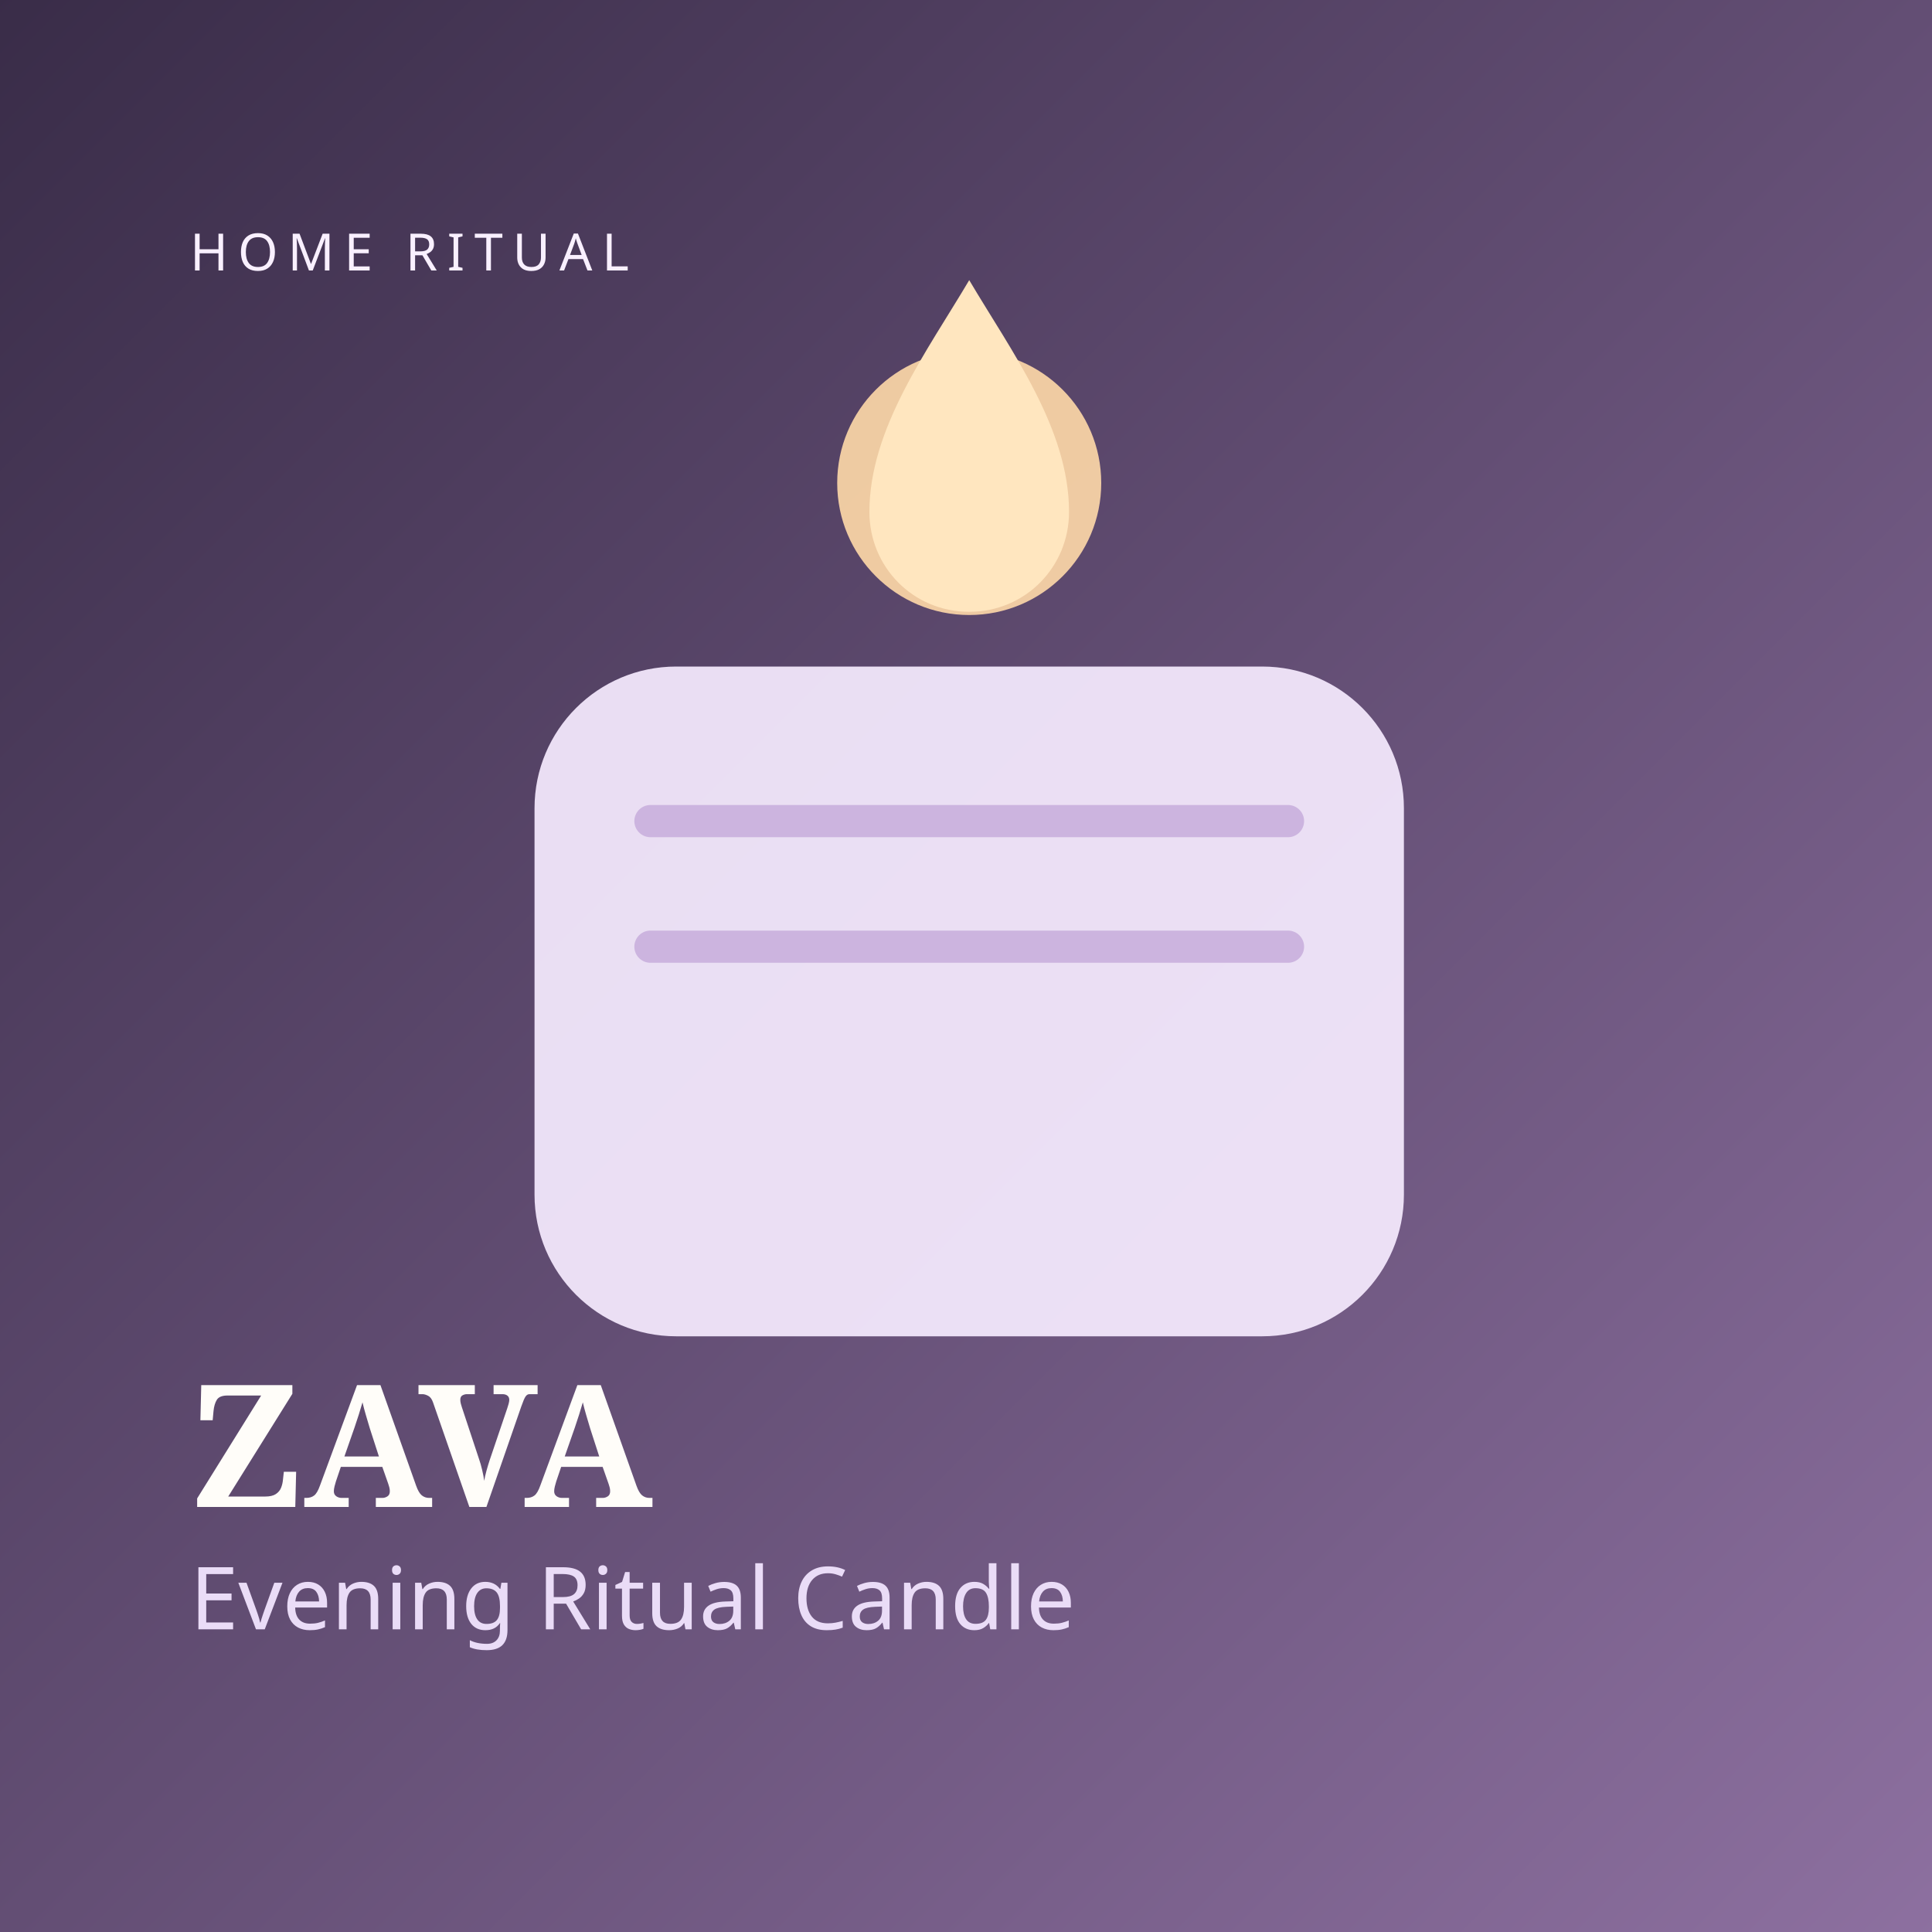
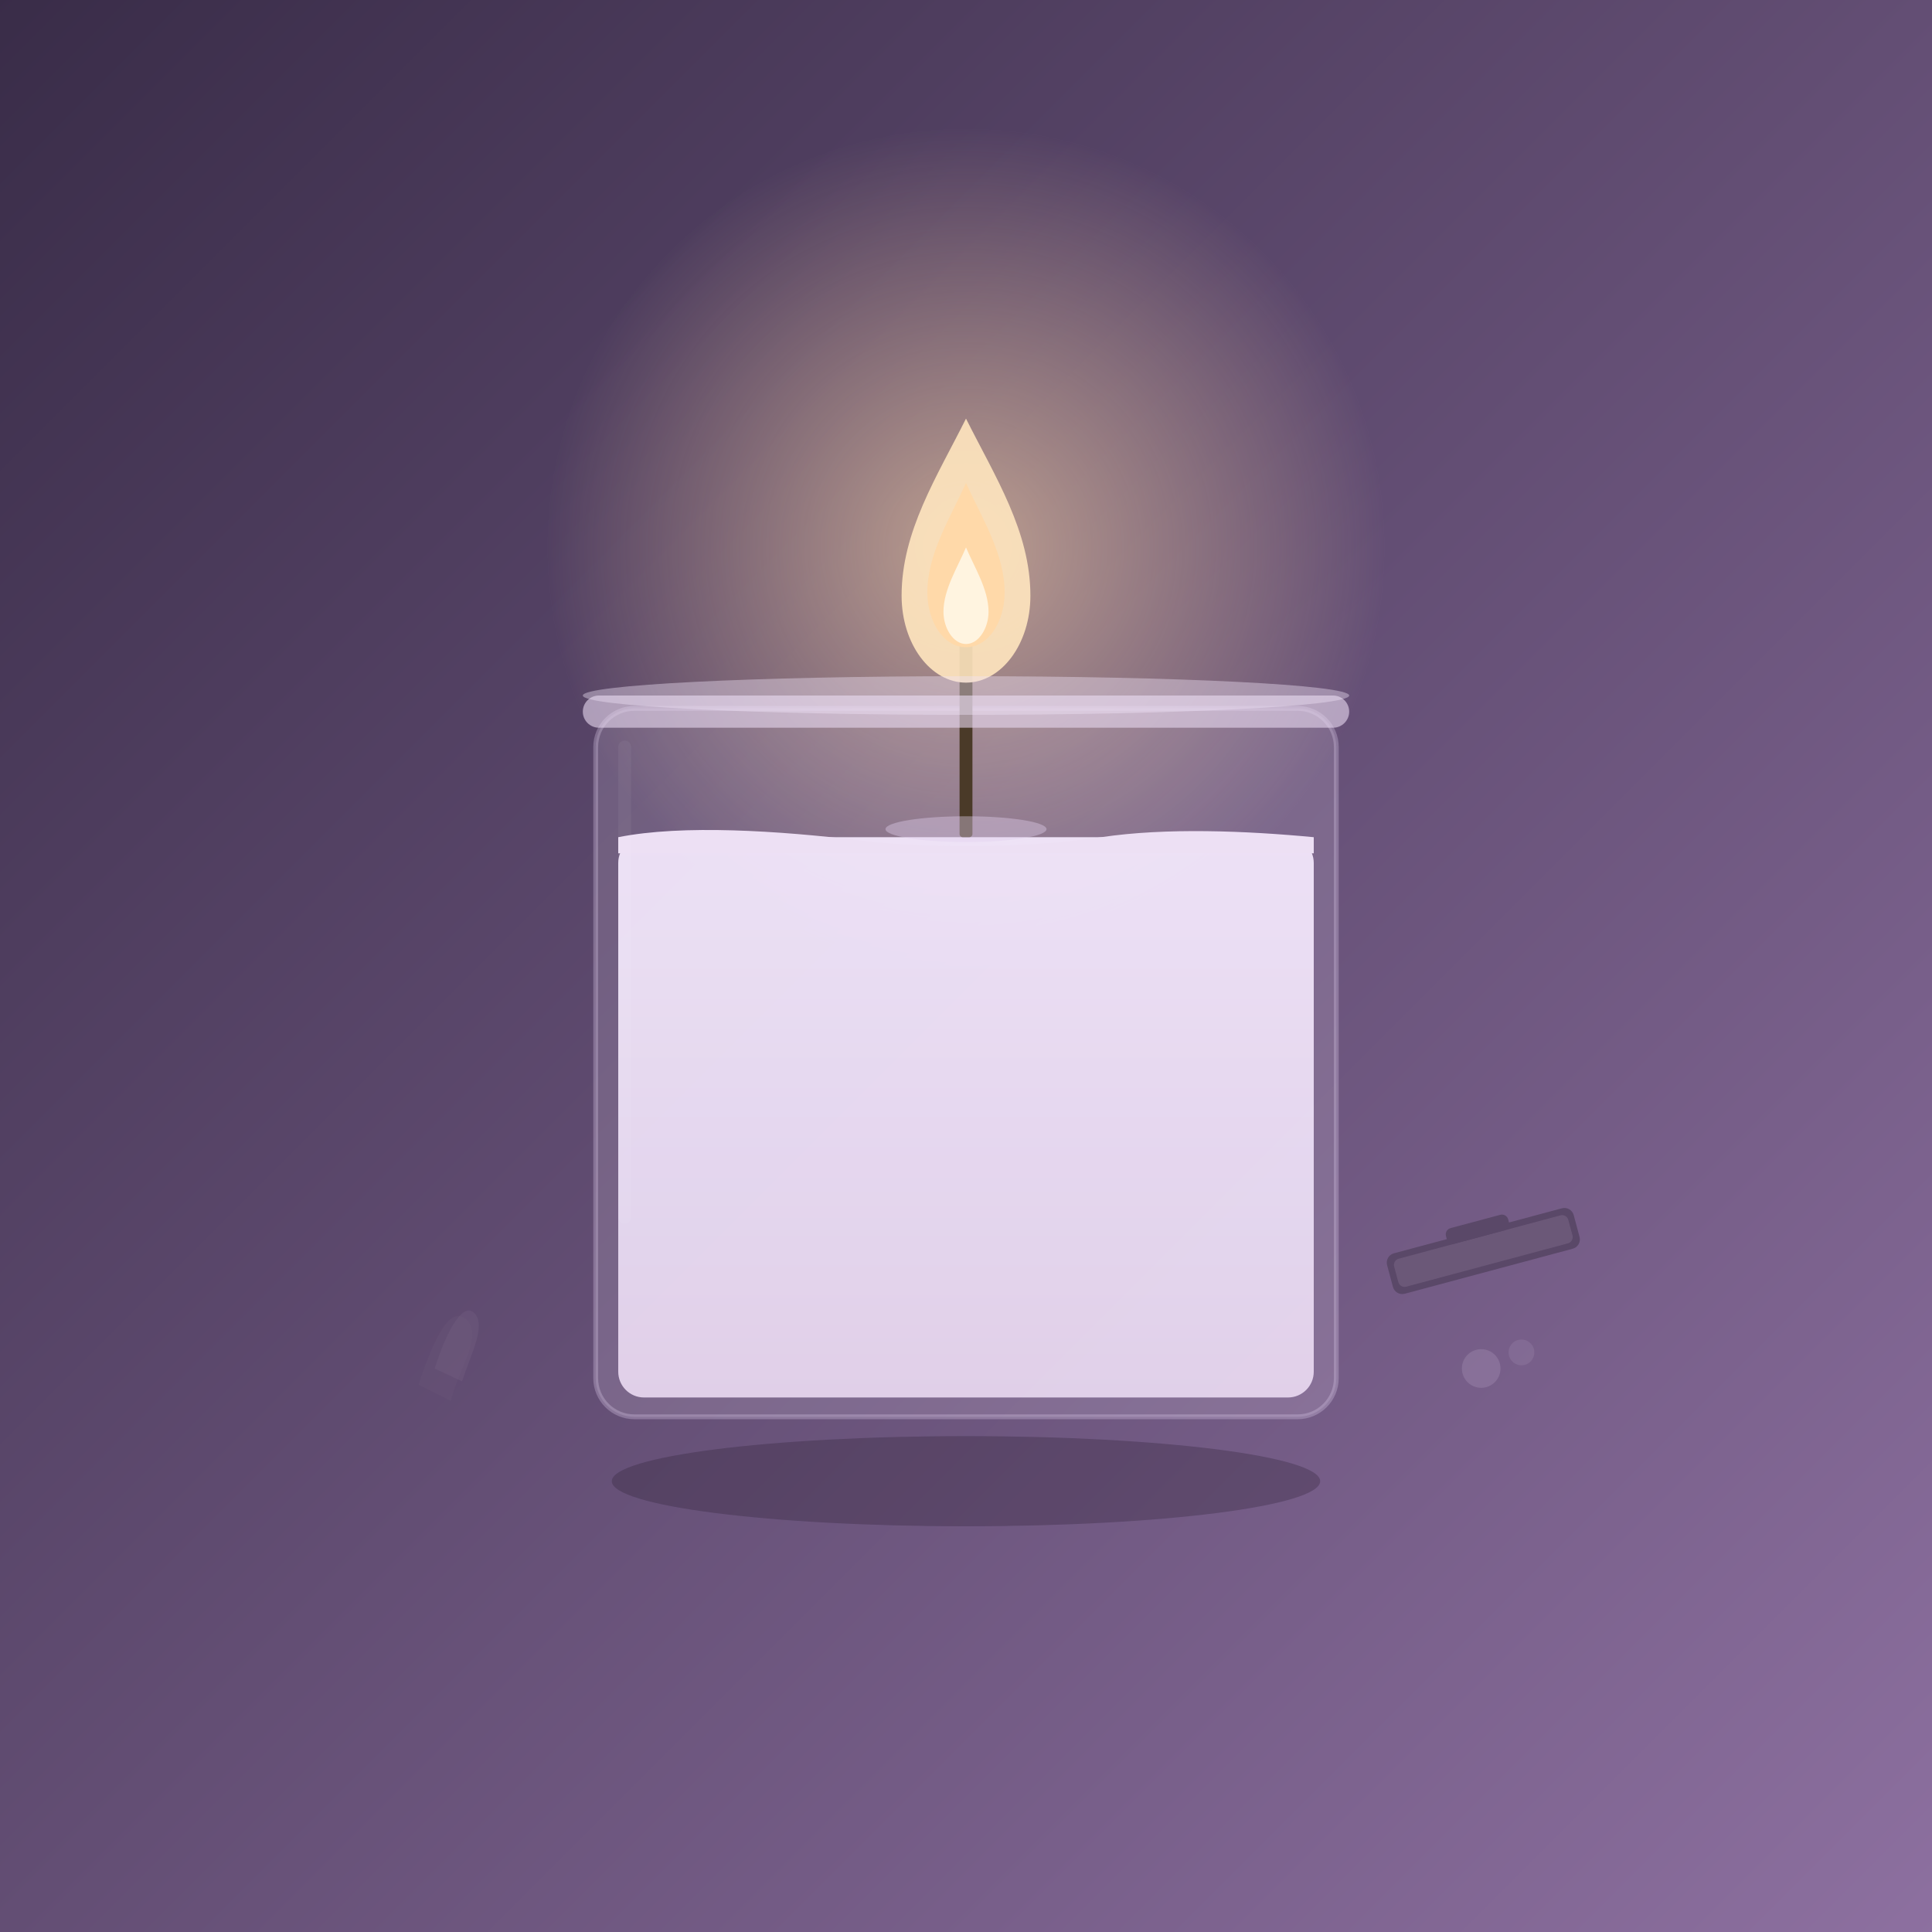
<svg xmlns="http://www.w3.org/2000/svg" viewBox="0 0 1200 1200" role="img" aria-label="Zava Evening Ritual Candle">
  <defs>
    <linearGradient id="bg" x1="0" y1="0" x2="1" y2="1">
      <stop offset="0%" stop-color="#392c48" />
      <stop offset="100%" stop-color="#8d70a0" />
    </linearGradient>
+     <linearGradient id="wax" x1="0" y1="0" x2="0" y2="1">
+       <stop offset="0%" stop-color="#f6ebff" />
+       <stop offset="100%" stop-color="#e8d8f0" />
+     </linearGradient>
+     <radialGradient id="glow" cx="0.5" cy="0.5" r="0.5">
+       <stop offset="0%" stop-color="#ffd9a9" stop-opacity="0.6" />
+       <stop offset="100%" stop-color="#ffd9a9" stop-opacity="0" />
+     </radialGradient>
  </defs>
  <rect width="1200" height="1200" fill="url(#bg)" />
-   <circle cx="602" cy="300" r="82" fill="#ffd9a9" opacity="0.9" />
-   <path d="M602 174c26 44 62 92 62 144 0 34-27 62-62 62s-62-28-62-62c0-52 36-100 62-144z" fill="#ffe6bf" />
-   <rect x="332" y="414" width="540" height="416" rx="88" fill="#f6ebff" opacity="0.92" />
-   <path d="M404 510h396" stroke="#ccb4df" stroke-width="20" stroke-linecap="round" />
-   <path d="M404 588h396" stroke="#ccb4df" stroke-width="20" stroke-linecap="round" />
-   <text x="118" y="168" fill="#f9f0ff" font-size="32" font-family="Segoe UI, sans-serif" letter-spacing="6">HOME RITUAL</text>
-   <text x="118" y="936" fill="#fffdf9" font-size="106" font-family="Georgia, serif" font-weight="700">ZAVA</text>
-   <text x="118" y="1012" fill="#eadcf7" font-size="54" font-family="Segoe UI, sans-serif">Evening Ritual Candle</text>
+   <circle cx="600" cy="340" r="260" fill="url(#glow)" />
+   <ellipse cx="600" cy="920" rx="220" ry="28" fill="#2a1e34" opacity="0.3" />
+   <rect x="370" y="440" width="460" height="440" rx="24" fill="#f6ebff" opacity="0.15" />
+   <rect x="370" y="440" width="460" height="440" rx="24" fill="none" stroke="#e0d0ee" stroke-width="3" opacity="0.3" />
+   <rect x="384" y="520" width="432" height="348" rx="16" fill="url(#wax)" opacity="0.92" />
+   <path d="M384 520c40-8 100-4 150 2s110 4 150-2c40-6 90-4 132 0v10H384v-10z" fill="#ede0f4" />
+   <rect x="596" y="380" width="8" height="140" rx="2" fill="#4a3a28" />
+   <path d="M600 260c-18 36-40 70-40 110 0 30 18 54 40 54s40-24 40-54c0-40-22-74-40-110z" fill="#ffe6bf" opacity="0.9" />
+   <path d="M600 300c-10 22-24 44-24 68 0 18 10 34 24 34s24-16 24-34c0-24-14-46-24-68z" fill="#ffd9a9" />
+   <path d="M600 340c-5 12-14 26-14 40 0 10 6 20 14 20s14-10 14-20c0-14-9-28-14-40z" fill="#fff4e0" />
+   <rect x="362" y="432" width="476" height="20" rx="10" fill="#e8d8f0" opacity="0.6" />
+   <ellipse cx="600" cy="432" rx="238" ry="12" fill="#f0e4f8" opacity="0.4" />
+   <g transform="translate(860, 780) rotate(-15)">
+     <rect x="0" y="0" width="120" height="26" rx="6" fill="#5a4868" />
+     <rect x="4" y="4" width="112" height="18" rx="4" fill="#6b5878" />
+     <rect x="40" y="-6" width="40" height="10" rx="4" fill="#5a4868" />
+   </g>
+   <ellipse cx="600" cy="515" rx="50" ry="8" fill="#e0d0ee" opacity="0.4" />
+   <rect x="384" y="460" width="8" height="300" rx="4" fill="#fff" opacity="0.05" />
+   <path d="M260 860c10-30 20-50 30-40s-5 30-10 50" fill="#6b5878" opacity="0.3" />
+   <path d="M270 850c8-25 18-42 25-34s-3 26-8 42" fill="#7b6888" opacity="0.25" />
+   <circle cx="920" cy="850" r="12" fill="#e8d8f0" opacity="0.15" />
+   <circle cx="945" cy="840" r="8" fill="#e8d8f0" opacity="0.1" />
</svg>
